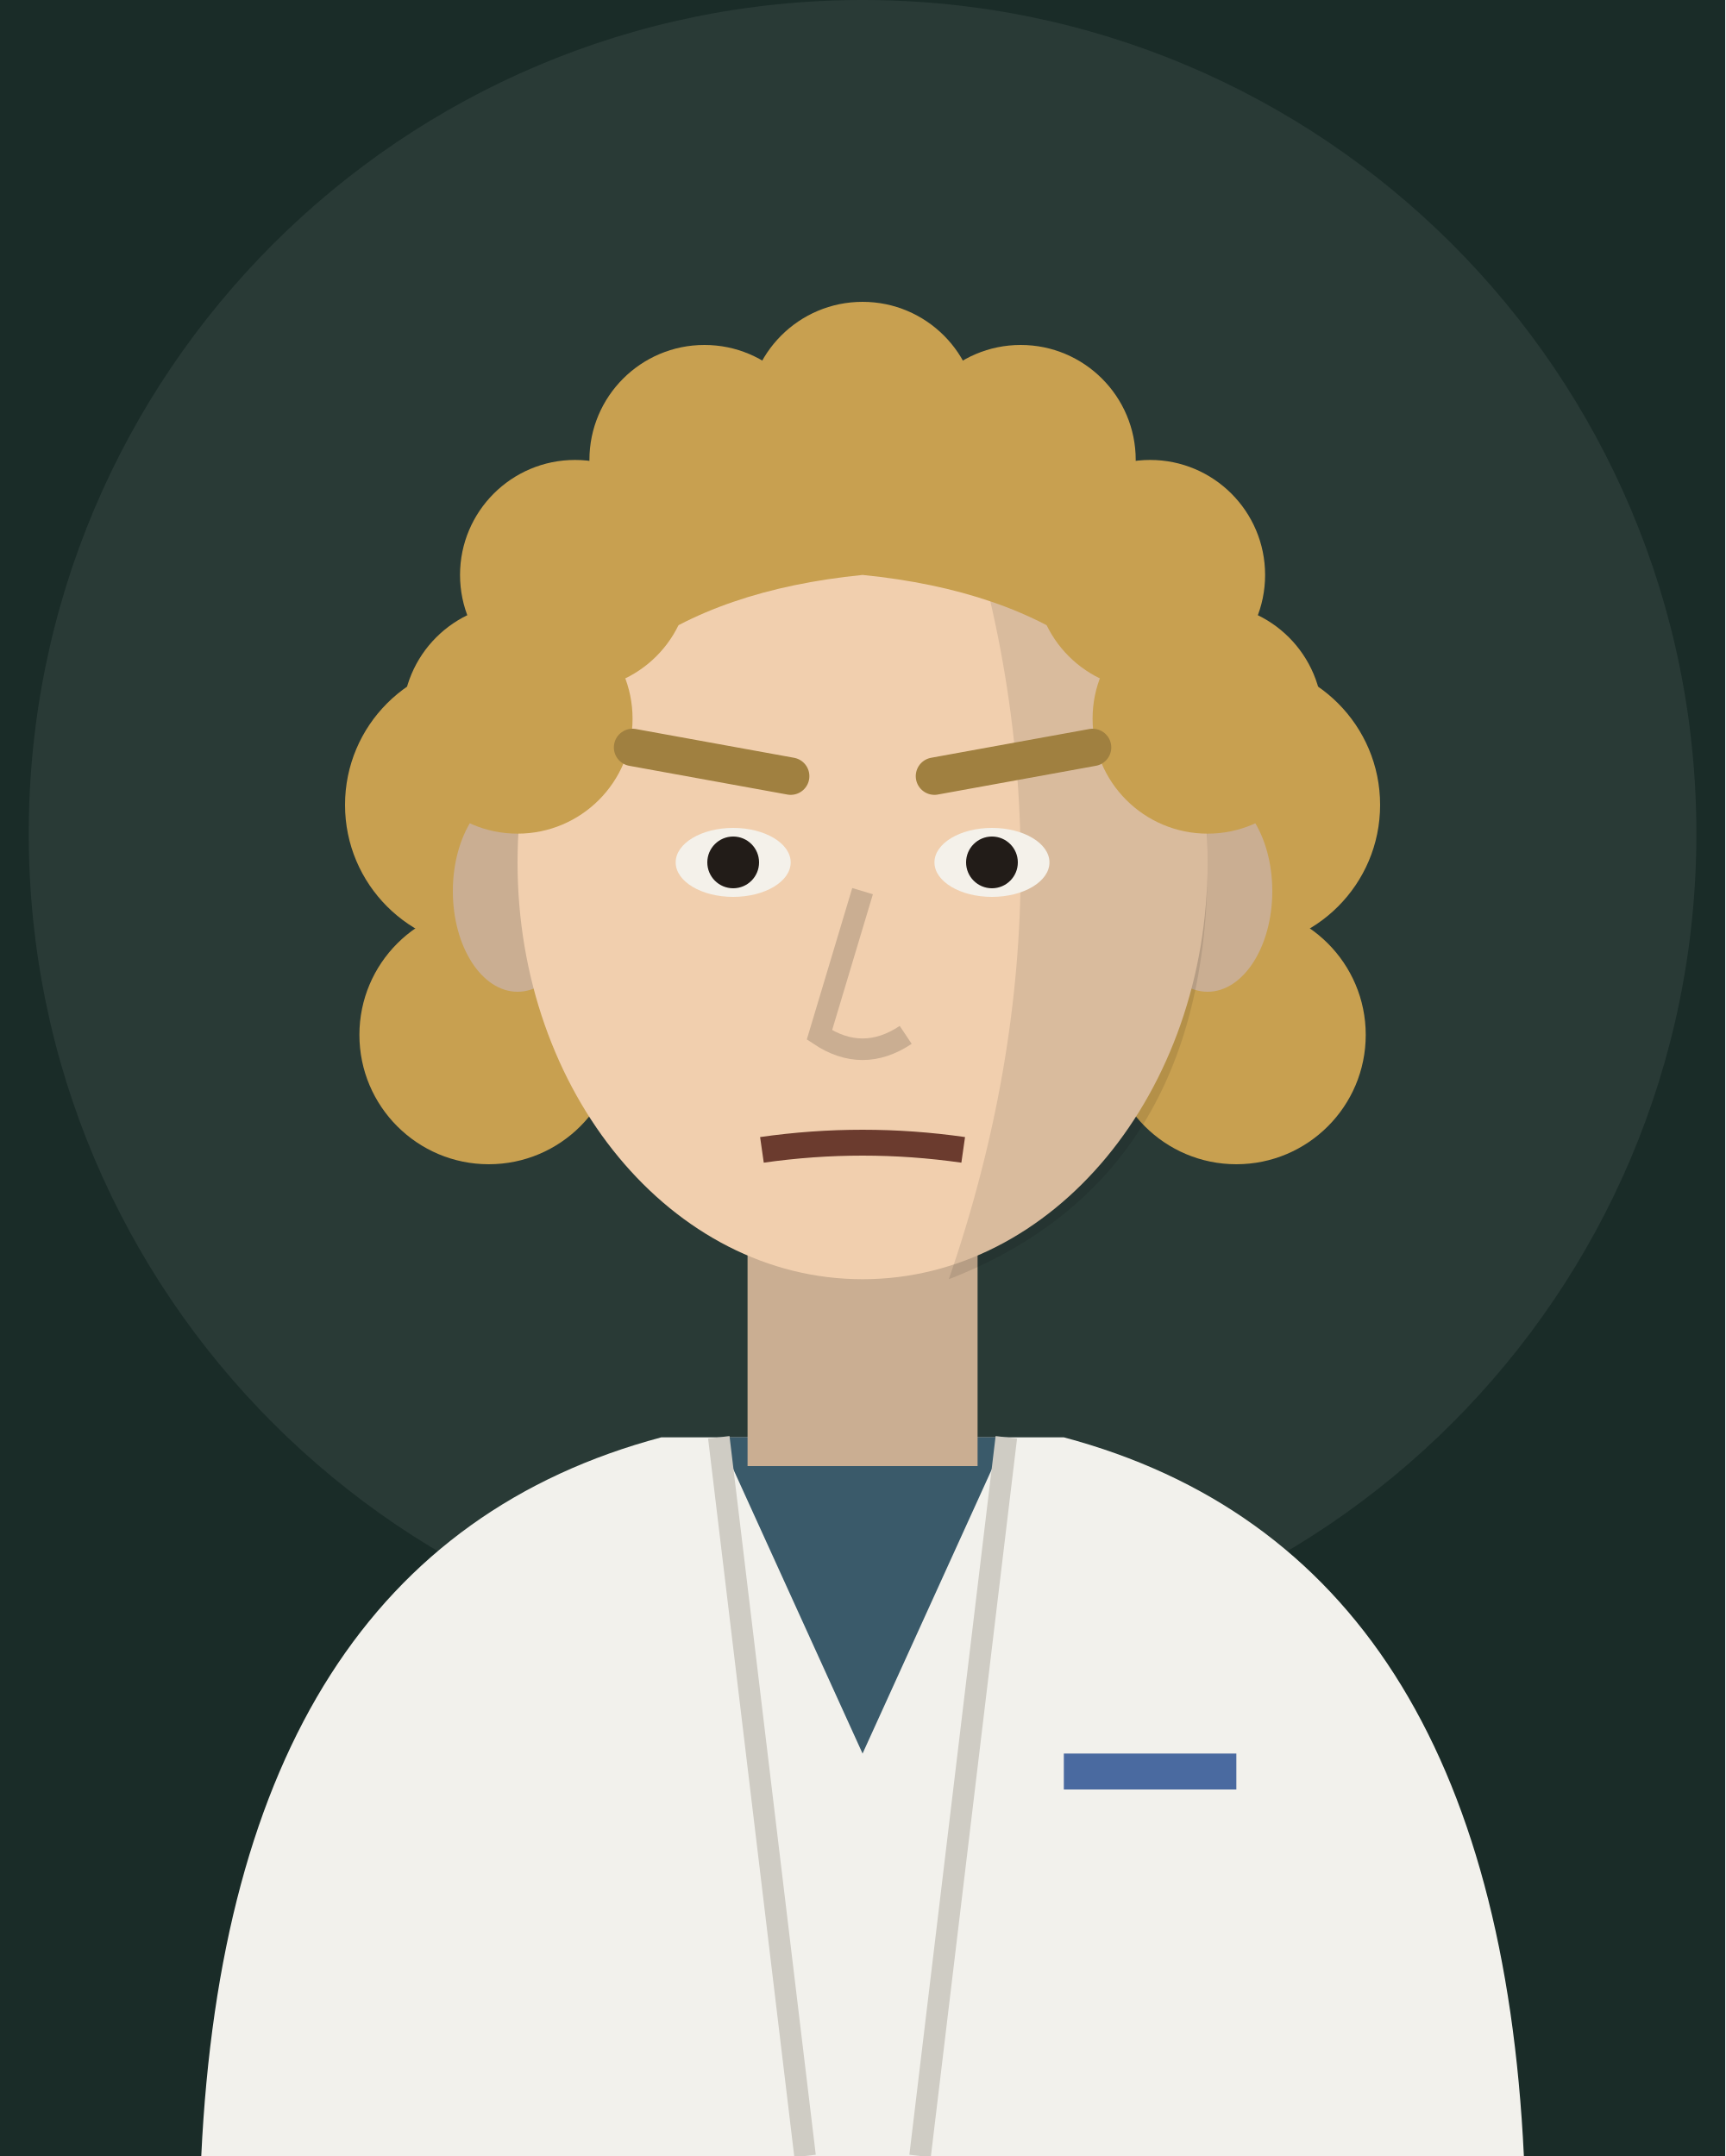
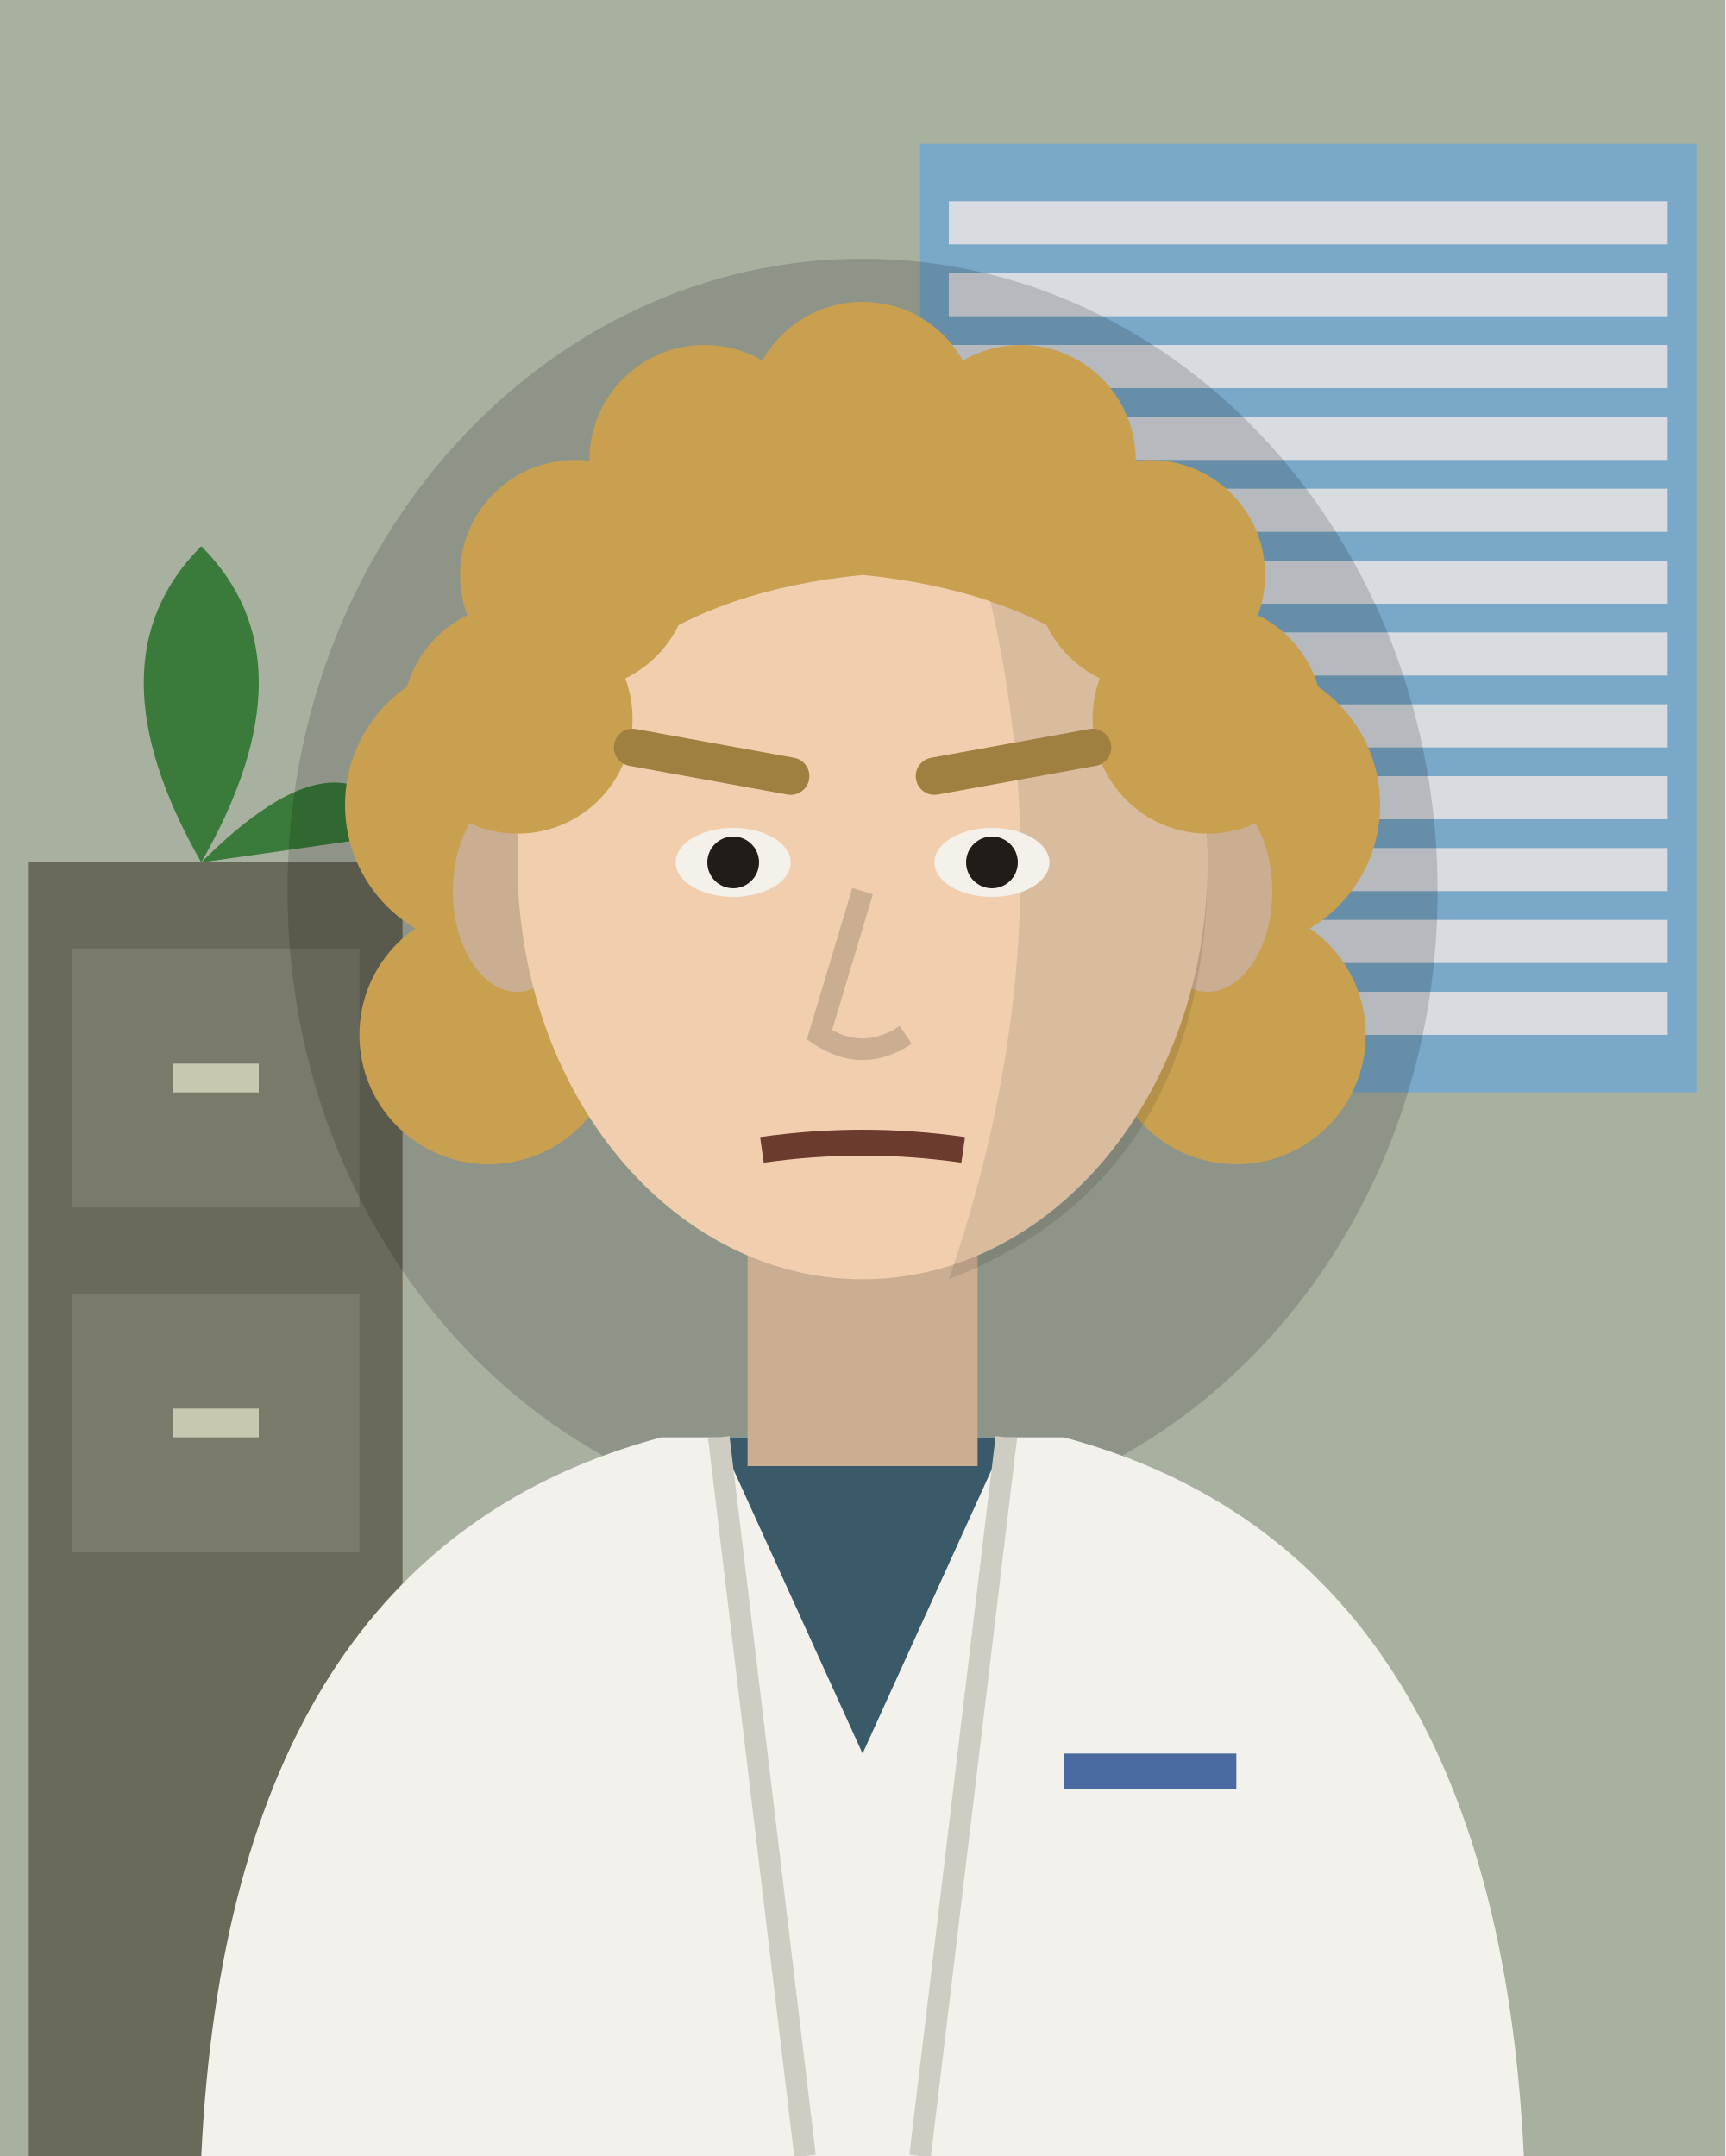
<svg xmlns="http://www.w3.org/2000/svg" viewBox="0 0 120 150" role="img" aria-label="Owen Pryor">
  <style>.fx{transform-box:fill-box;transform-origin:center}.tw{animation:tw 3s ease-in-out infinite}.pu{animation:pu 4s ease-in-out infinite}@keyframes tw{50%{opacity:.25}}@keyframes pu{50%{opacity:.55}}@keyframes spin{to{transform:rotate(360deg)}}@media (prefers-reduced-motion:reduce){*{animation:none!important}}</style>
-   <rect width="120" height="150" fill="#1a2c28" />
-   <circle cx="60" cy="58" r="58" fill="#fff" opacity=".07" />
+   <rect width="120" height="150" fill="#a8b0a0" />
+   <rect x="64" y="10" width="54" height="66" fill="#7aa8c8" />
+   <rect x="66" y="14" width="50" height="3" fill="#d8dce0" />
+   <rect x="66" y="19" width="50" height="3" fill="#d8dce0" />
+   <rect x="66" y="24" width="50" height="3" fill="#d8dce0" />
+   <rect x="66" y="29" width="50" height="3" fill="#d8dce0" />
+   <rect x="66" y="34" width="50" height="3" fill="#d8dce0" />
+   <rect x="66" y="39" width="50" height="3" fill="#d8dce0" />
+   <rect x="66" y="44" width="50" height="3" fill="#d8dce0" />
+   <rect x="66" y="49" width="50" height="3" fill="#d8dce0" />
+   <rect x="66" y="54" width="50" height="3" fill="#d8dce0" />
+   <rect x="66" y="59" width="50" height="3" fill="#d8dce0" />
+   <rect x="66" y="64" width="50" height="3" fill="#d8dce0" />
+   <rect x="66" y="69" width="50" height="3" fill="#d8dce0" />
+   <rect x="2" y="60" width="26" height="90" fill="#6a6a5a" />
+   <rect x="5" y="66" width="20" height="18" fill="#7a7a6a" />
+   <rect x="5" y="90" width="20" height="18" fill="#7a7a6a" />
+   <rect x="12" y="74" width="6" height="2" fill="#c8c8b0" />
+   <rect x="12" y="98" width="6" height="2" fill="#c8c8b0" />
+   <path d="M14 60 q-8 -14 0 -22 q8 8 0 22 M14 60 q10 -10 14 -2" fill="#3a7a3a" />
+   <ellipse cx="60" cy="62" rx="40" ry="44" fill="#000" opacity=".16" />
  <circle cx="34" cy="56" r="10" fill="#c8a050" />
  <circle cx="86" cy="56" r="10" fill="#c8a050" />
  <circle cx="34" cy="72" r="9" fill="#c8a050" />
  <circle cx="86" cy="72" r="9" fill="#c8a050" />
  <path d="M14 150 Q16 108 46 100 H74 Q104 108 106 150Z" fill="#f2f1ec" />
  <path d="M50 100 L60 122 L70 100Z" fill="#3a5a6a" />
  <path d="M50 100 L56 150 M70 100 L64 150" stroke="#cfccc4" stroke-width="1.5" />
  <rect x="74" y="122" width="12" height="2.5" fill="#4a6aa0" />
  <rect x="52" y="86" width="16" height="16" fill="#caae92" />
  <ellipse cx="36" cy="62" rx="4.5" ry="7" fill="#caae92" />
  <ellipse cx="84" cy="62" rx="4.5" ry="7" fill="#caae92" />
  <ellipse cx="60" cy="60" rx="24" ry="29" fill="#f1cfae" />
  <path d="M66 32 Q84 38 84 60 Q84 82 66 89 Q76 60 66 32Z" fill="#000" opacity=".1" />
  <path d="M36 58 Q34 30 60 30 Q86 30 84 58 Q80 42 60 40 Q40 42 36 58Z" fill="#c8a050" />
  <circle cx="40" cy="40" r="8" fill="#c8a050" />
  <circle cx="49" cy="32" r="8" fill="#c8a050" />
  <circle cx="60" cy="29" r="8" fill="#c8a050" />
  <circle cx="71" cy="32" r="8" fill="#c8a050" />
  <circle cx="80" cy="40" r="8" fill="#c8a050" />
  <circle cx="36" cy="50" r="8" fill="#c8a050" />
  <circle cx="84" cy="50" r="8" fill="#c8a050" />
  <path d="M44 52 L55 54 M65 54 L76 52" stroke="#a08040" stroke-width="2.6" stroke-linecap="round" />
  <ellipse cx="51" cy="60" rx="4" ry="2.4" fill="#f4f1ea" />
  <circle cx="51" cy="60" r="1.8" fill="#221c18" />
  <ellipse cx="69" cy="60" rx="4" ry="2.4" fill="#f4f1ea" />
  <circle cx="69" cy="60" r="1.8" fill="#221c18" />
  <path d="M60 62 L57 72 Q60 74 63 72" fill="none" stroke="#caae92" stroke-width="1.5" />
  <path d="M53 80 Q60 79 67 80" stroke="#6b3b2e" stroke-width="1.8" fill="none" />
</svg>
